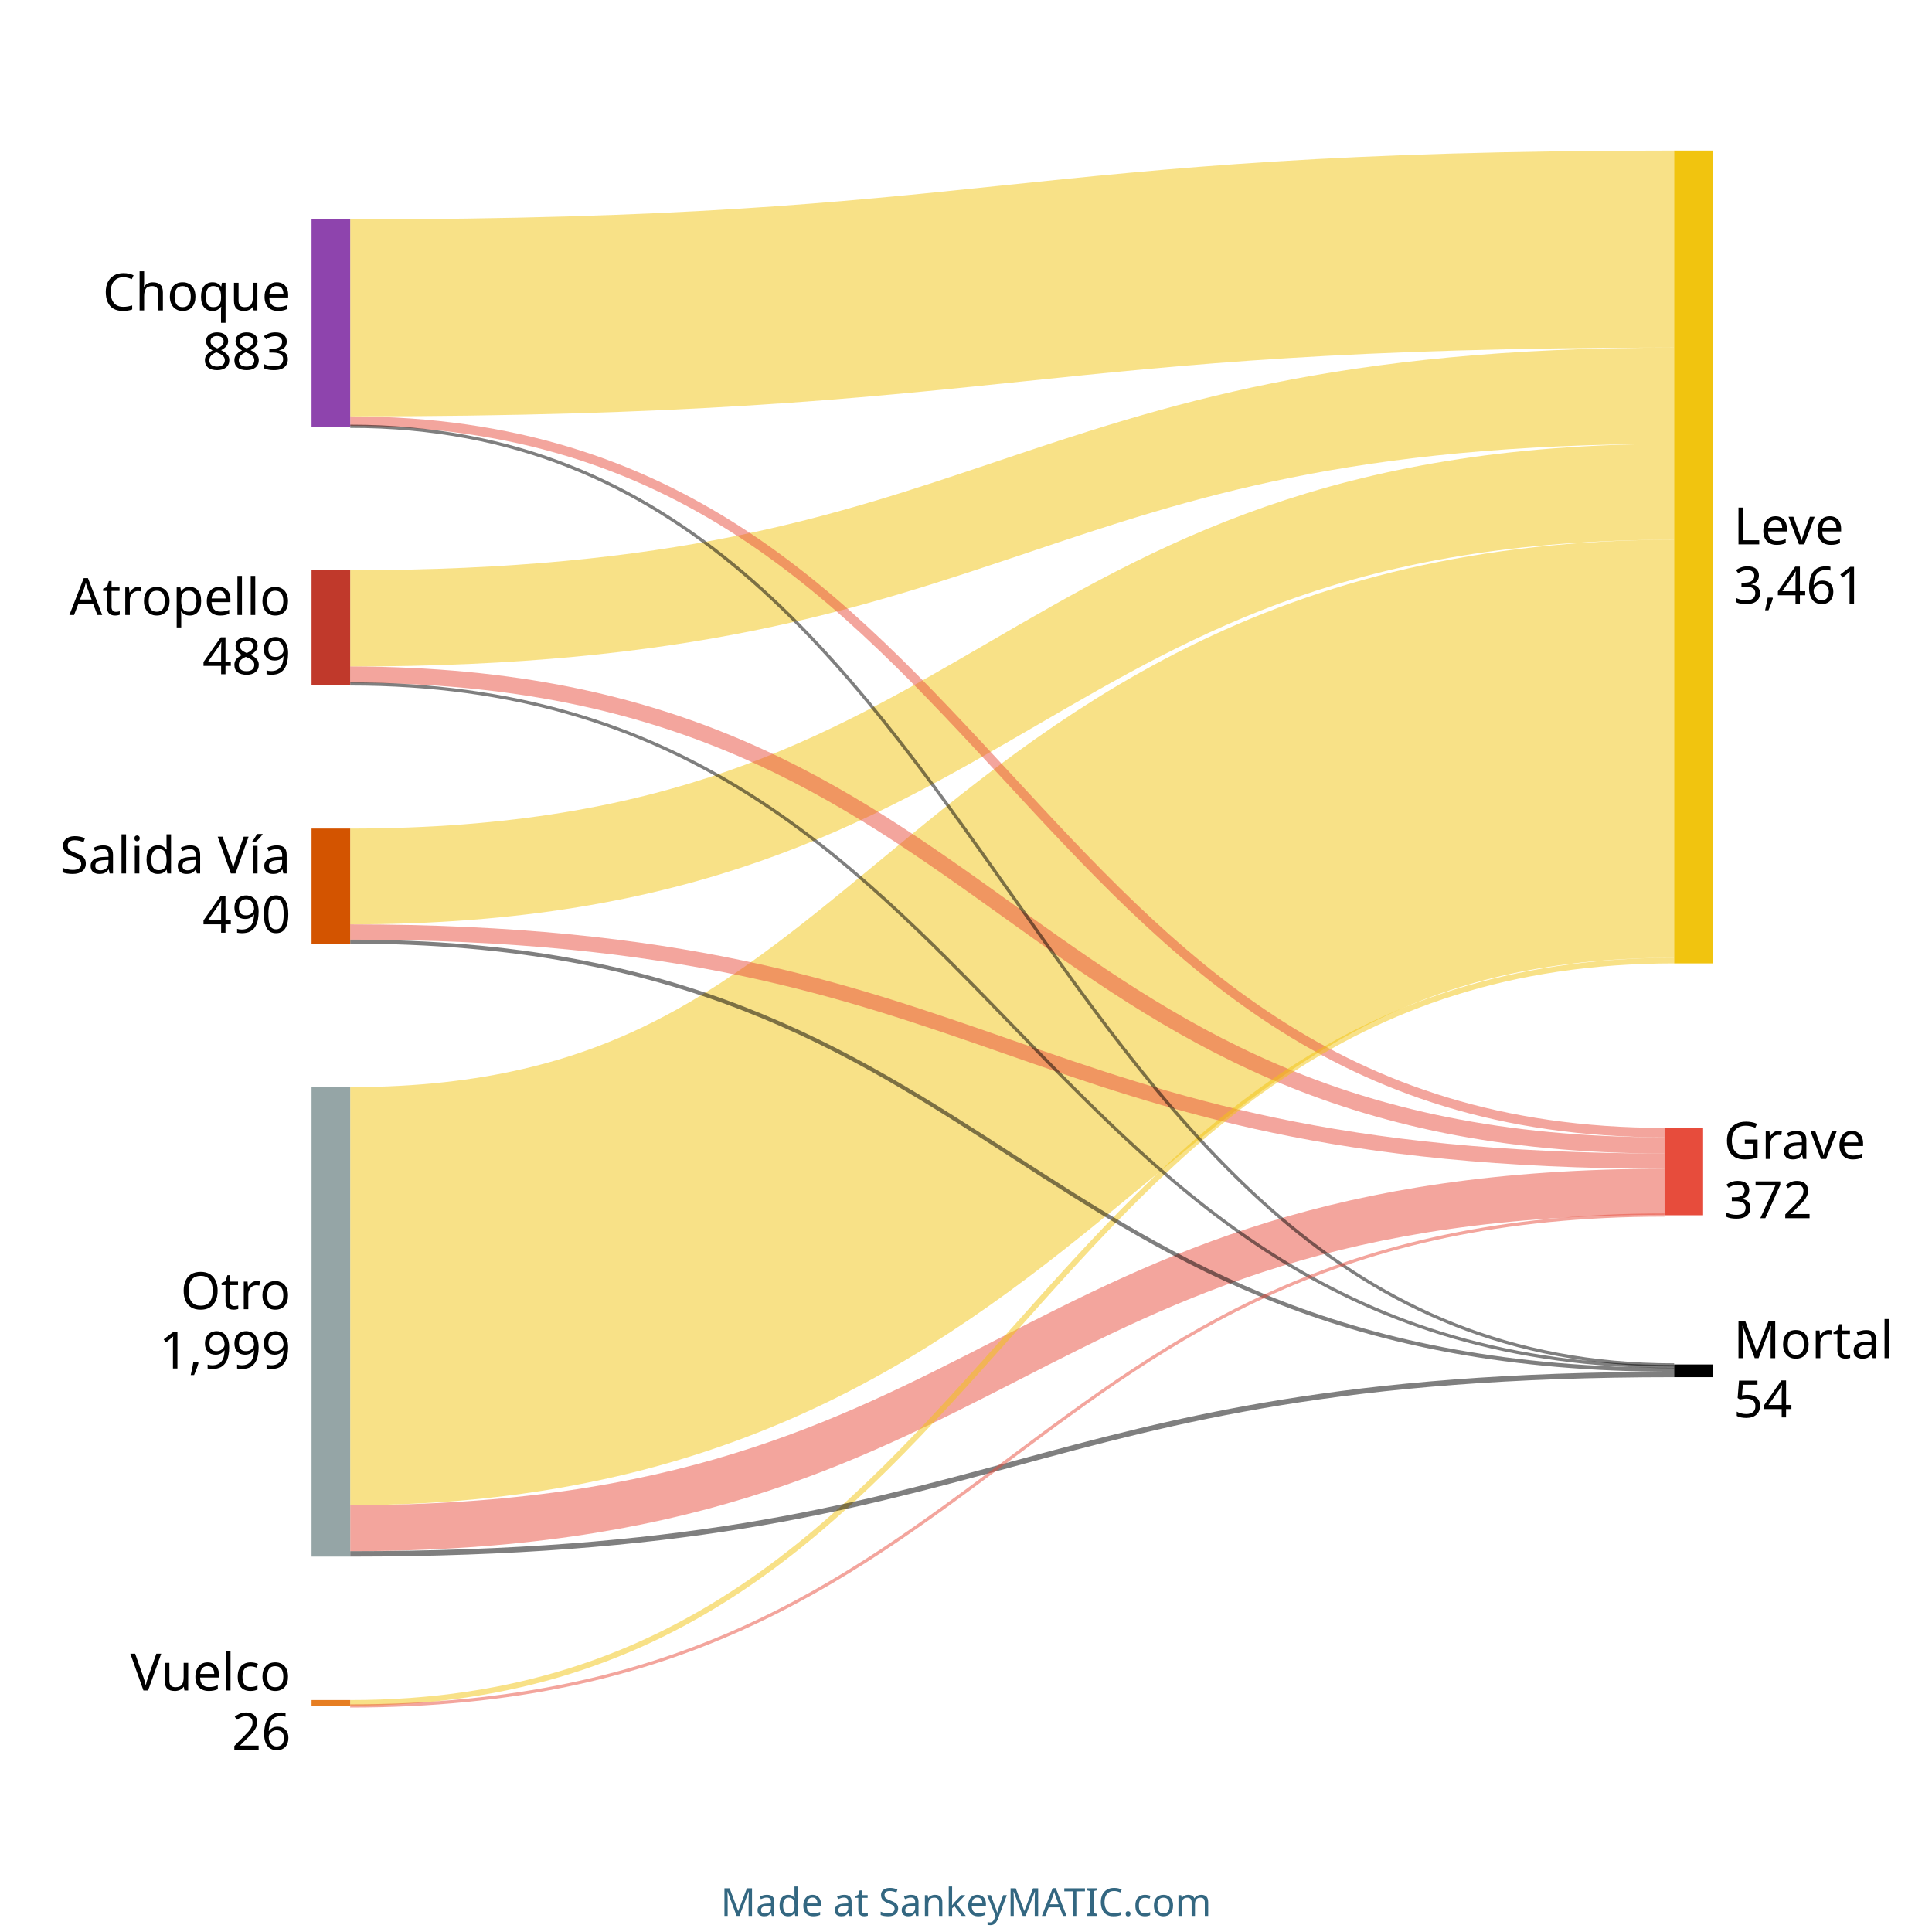
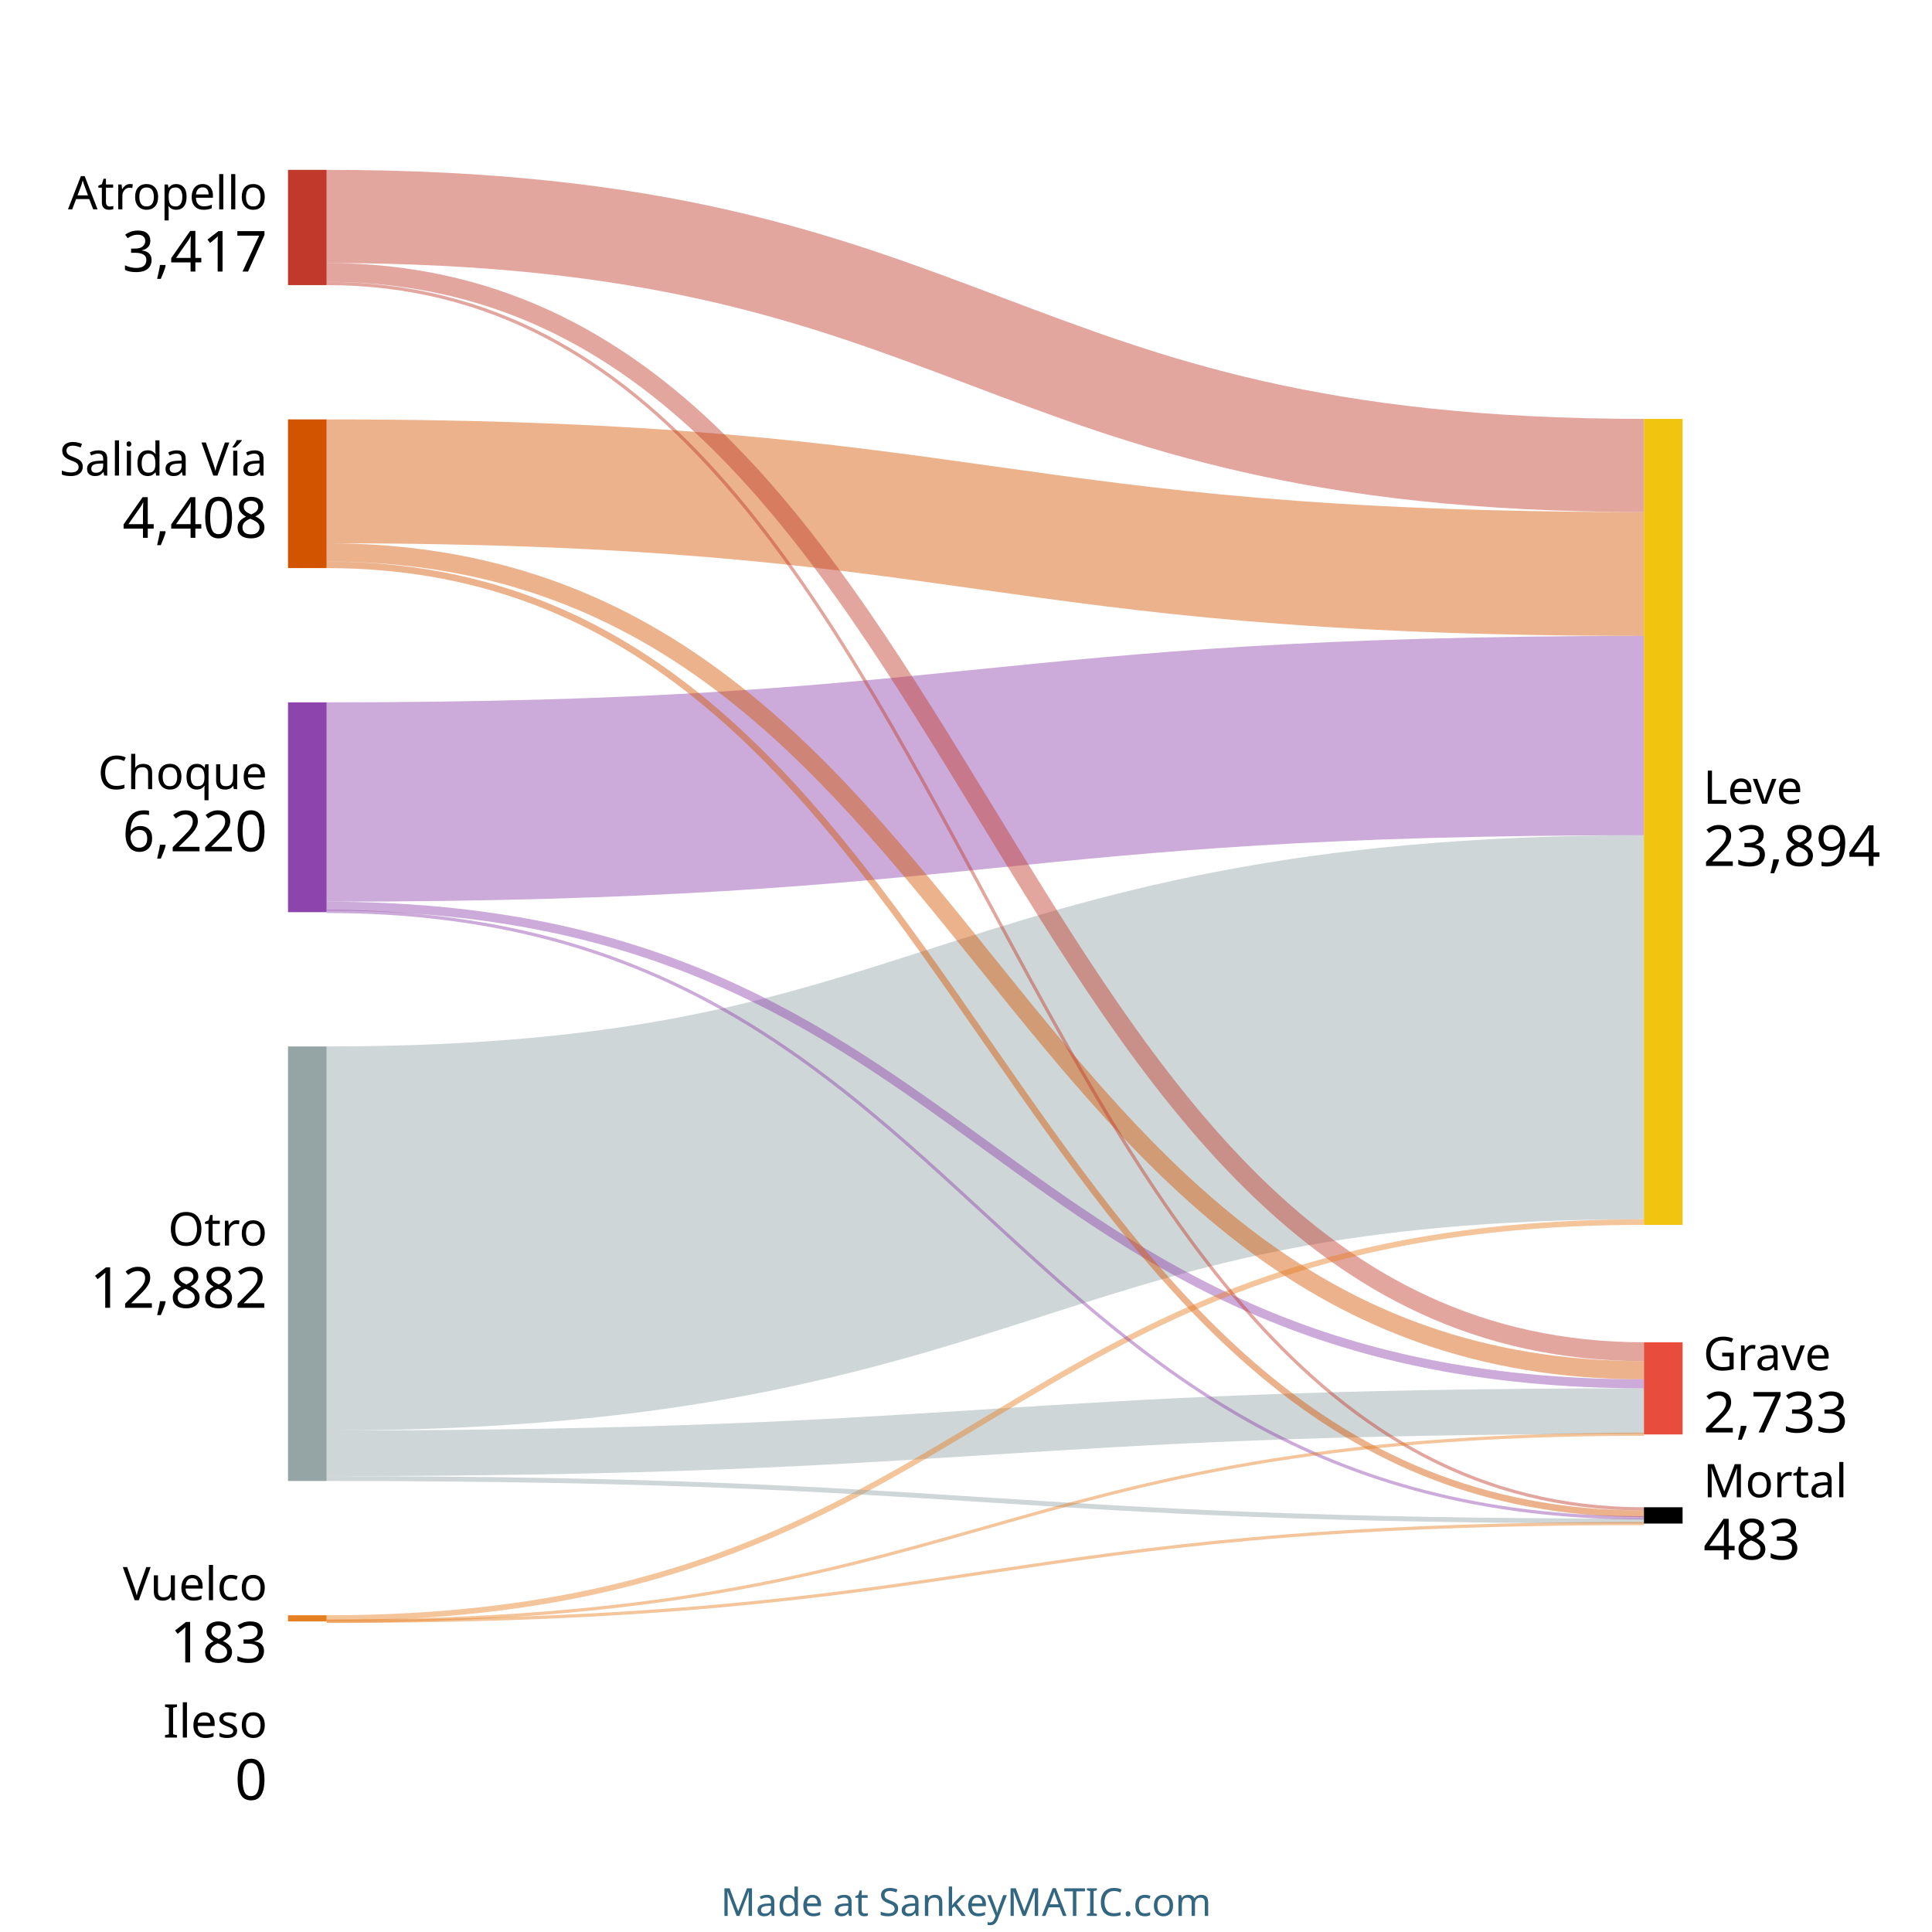
<svg xmlns="http://www.w3.org/2000/svg" height="600" width="600">
  <rect height="600" width="600" fill="#ffffff" />
-   <g transform="translate(96.75491,18)">
+   <g transform="translate(89.44192,18)">
    <g id="sankey_flows">
-       <path id="flow0" d="M12 384.528C217.58 384.528 217.58 214.53 423.16 214.53" fill="none" stroke-width="129.825" stroke="#F1C40F" opacity="0.5" />
-       <path id="flow1" d="M12 80.726C217.58 80.726 217.58 59.36 423.16 59.36" fill="none" stroke-width="61.193" stroke="#F1C40F" opacity="0.5" />
-       <path id="flow2" d="M12 174.044C217.58 174.044 217.58 104.908 423.16 104.908" fill="none" stroke-width="29.904" stroke="#F1C40F" opacity="0.5" />
-       <path id="flow3" d="M12 254.196C217.58 254.196 217.58 134.738 423.16 134.738" fill="none" stroke-width="29.758" stroke="#F1C40F" opacity="0.5" />
-       <path id="flow4" d="M12 456.588C216.08 456.588 216.08 352.113 420.16 352.113" fill="none" stroke-width="14.295" stroke="#E74C3C" opacity="0.5" />
-       <path id="flow5" d="M12 191.512C216.08 191.512 216.08 337.709 420.16 337.709" fill="none" stroke-width="5.033" stroke="#E74C3C" opacity="0.5" />
-       <path id="flow6" d="M12 271.445C216.08 271.445 216.08 342.595 420.16 342.595" fill="none" stroke-width="4.741" stroke="#E74C3C" opacity="0.5" />
-       <path id="flow7" d="M12 112.782C216.08 112.782 216.08 333.734 420.16 333.734" fill="none" stroke-width="2.917" stroke="#E74C3C" opacity="0.5" />
-       <path id="flow8" d="M12 510.849C217.58 510.849 217.58 280.317 423.16 280.317" fill="none" stroke-width="1.75" stroke="#F1C40F" opacity="0.5" />
-       <path id="flow9" d="M12 464.575C217.58 464.575 217.58 408.851 423.16 408.851" fill="none" stroke-width="1.678" stroke="#000000" opacity="0.5" />
-       <path id="flow10" d="M12 274.436C217.58 274.436 217.58 407.392 423.16 407.392" fill="none" stroke-width="1.24" stroke="#000000" opacity="0.5" />
-       <path id="flow11" d="M12 194.393C217.58 194.393 217.58 406.408 423.16 406.408" fill="none" stroke-width="1" stroke="#000000" opacity="0.5" />
-       <path id="flow12" d="M12 114.386C217.58 114.386 217.58 405.897 423.16 405.897" fill="none" stroke-width="1" stroke="#000000" opacity="0.5" />
-       <path id="flow13" d="M12 511.797C216.08 511.797 216.08 359.334 420.16 359.334" fill="none" stroke-width="1" stroke="#E74C3C" opacity="0.5" />
+       <path id="flow0" d="M12 366.617C216.549 366.617 216.549 301.022 421.098 301.022" fill="none" stroke-width="119.267" stroke="#95A5A6" opacity="0.45" />
+       <path id="flow1" d="M12 231.074C216.549 231.074 216.549 210.437 421.098 210.437" fill="none" stroke-width="61.902" stroke="#8E44AD" opacity="0.45" />
+       <path id="flow2" d="M12 131.48C216.549 131.48 216.549 160.253 421.098 160.253" fill="none" stroke-width="38.467" stroke="#D35400" opacity="0.45" />
+       <path id="flow3" d="M12 49.217C216.549 49.217 216.549 126.552 421.098 126.552" fill="none" stroke-width="28.934" stroke="#C0392B" opacity="0.45" />
+       <path id="flow4" d="M12 433.337C216.549 433.337 216.549 420.241 421.098 420.241" fill="none" stroke-width="14.174" stroke="#95A5A6" opacity="0.45" />
+       <path id="flow5" d="M12 66.612C216.549 66.612 216.549 401.782 421.098 401.782" fill="none" stroke-width="5.856" stroke="#C0392B" opacity="0.45" />
+       <path id="flow6" d="M12 153.547C216.549 153.547 216.549 407.544 421.098 407.544" fill="none" stroke-width="5.667" stroke="#D35400" opacity="0.45" />
+       <path id="flow7" d="M12 263.413C216.549 263.413 216.549 411.766 421.098 411.766" fill="none" stroke-width="2.776" stroke="#8E44AD" opacity="0.45" />
+       <path id="flow8" d="M12 157.402C216.549 157.402 216.549 452.122 421.098 452.122" fill="none" stroke-width="2.043" stroke="#D35400" opacity="0.45" />
+       <path id="flow9" d="M12 484.502C216.549 484.502 216.549 361.525 421.098 361.525" fill="none" stroke-width="1.739" stroke="#E67E22" opacity="0.45" />
+       <path id="flow10" d="M12 441.179C216.549 441.179 216.549 454.379 421.098 454.379" fill="none" stroke-width="1.509" stroke="#95A5A6" opacity="0.45" />
+       <path id="flow11" d="M12 70.043C216.549 70.043 216.549 450.598 421.098 450.598" fill="none" stroke-width="1.006" stroke="#C0392B" opacity="0.45" />
+       <path id="flow12" d="M12 265.042C216.549 265.042 216.549 453.384 421.098 453.384" fill="none" stroke-width="1" stroke="#8E44AD" opacity="0.45" />
+       <path id="flow13" d="M12 485.45C216.549 485.45 216.549 427.406 421.098 427.406" fill="none" stroke-width="1" stroke="#E67E22" opacity="0.45" />
+       <path id="flow14" d="M12 485.54C216.549 485.54 216.549 455.144 421.098 455.144" fill="none" stroke-width="1" stroke="#E67E22" opacity="0.45" />
    </g>
    <g id="sankey_nodes">
      <g class="node">
-         <rect id="r0" class="for_r0" x="0" y="159.092" height="35.665" width="12" fill="#C0392B" fill-opacity="1" />
+         <rect id="r0" class="for_r0" x="0" y="34.75" height="35.796" width="12" fill="#C0392B" fill-opacity="1" />
      </g>
      <g class="node">
-         <rect id="r1" class="for_r1" x="0" y="239.317" height="35.738" width="12" fill="#D35400" fill-opacity="1" />
+         <rect id="r1" class="for_r1" x="0" y="112.246" height="46.178" width="12" fill="#D35400" fill-opacity="1" />
      </g>
      <g class="node">
-         <rect id="r2" class="for_r2" x="0" y="509.974" height="1.896" width="12" fill="#E67E22" fill-opacity="1" />
+         <rect id="r2" class="for_r2" x="0" y="483.633" height="1.917" width="12" fill="#E67E22" fill-opacity="1" />
      </g>
      <g class="node">
-         <rect id="r3" class="for_r3" x="0" y="50.13" height="64.402" width="12" fill="#8E44AD" fill-opacity="1" />
+         <rect id="r3" class="for_r3" x="0" y="200.123" height="65.16" width="12" fill="#8E44AD" fill-opacity="1" />
      </g>
      <g class="node">
-         <rect id="r4" class="for_r4" x="0" y="319.616" height="145.798" width="12" fill="#95A5A6" fill-opacity="1" />
+         <rect id="r4" class="for_r4" x="0" y="306.983" height="134.95" width="12" fill="#95A5A6" fill-opacity="1" />
      </g>
      <g class="node">
-         <rect id="r5" class="for_r5" x="423.16" y="127.763" height="252.43" width="12" fill="#F1C40F" fill-opacity="1" transform="translate(0,-99)" />
+         <rect id="r5" class="for_r5" x="0" y="527.25" height="0" width="12" fill="#2ECC71" fill-opacity="1" />
      </g>
      <g class="node">
-         <rect id="r6" class="for_r6" x="423.16" y="473.251" height="27.132" width="12" fill="#E74C3C" fill-opacity="1" transform="translate(-3,-140.9762)" />
+         <rect id="r6" class="for_r6" x="421.098" y="112.085" height="250.31" width="12" fill="#F1C40F" fill-opacity="1" />
      </g>
      <g class="node">
-         <rect id="r7" class="for_r7" x="423.16" y="424.753" height="3.939" width="12" fill="#000000" fill-opacity="1" transform="translate(0,-19.00144)" />
+         <rect id="r7" class="for_r7" x="421.098" y="450.854" height="28.63" width="12" fill="#E74C3C" fill-opacity="1" transform="translate(0,-52)" />
+       </g>
+       <g class="node">
+         <rect id="r8" class="for_r8" x="421.098" y="404.095" height="5.06" width="12" fill="#000000" fill-opacity="1" transform="translate(0,46)" />
      </g>
    </g>
    <g id="sankey_labels" font-family="sans-serif" font-size="16px" fill="#000000">
-       <text text-anchor="middle" x="203.245" y="577" font-size="12px" font-weight="400" fill="#336781">Made at SankeyMATIC.com</text>
-       <text id="label0" class="for_r0" text-anchor="end" x="-6.443" y="176.925" font-weight="400" font-size="16px" dy="-3.927">Atropello<tspan x="-6.443" dy="18.4" font-weight="400" font-size="16px">489</tspan>
+       <text text-anchor="middle" x="210.558" y="577" font-size="12px" font-weight="400" fill="#336781">Made at SankeyMATIC.com</text>
+       <rect id="label0_bg" class="for_r0" x="-69.381" y="31.288" width="67.87" height="41.684" rx="4" fill="#fff" fill-opacity="0.75" stroke="none" stroke-width="0" stroke-opacity="0" />
+       <text id="label0" class="for_r0" text-anchor="end" x="-6.443" y="52.648" font-weight="400" font-size="14.4px" dy="-5.633">Atropello<tspan x="-6.443" dy="19.32" font-weight="400" font-size="17.6px">3,417</tspan>
      </text>
-       <text id="label1" class="for_r1" text-anchor="end" x="-6.443" y="257.187" font-weight="400" font-size="16px" dy="-3.927">Salida Vía<tspan x="-6.443" dy="18.4" font-weight="400" font-size="16px">490</tspan>
+       <rect id="label1_bg" class="for_r1" x="-77.278" y="113.975" width="75.771" height="41.684" rx="4" fill="#fff" fill-opacity="0.75" stroke="none" stroke-width="0" stroke-opacity="0" />
+       <text id="label1" class="for_r1" text-anchor="end" x="-6.443" y="135.335" font-weight="400" font-size="14.4px" dy="-5.633">Salida Vía<tspan x="-6.443" dy="19.32" font-weight="400" font-size="17.6px">4,408</tspan>
      </text>
-       <text id="label2" class="for_r2" text-anchor="end" x="-6.443" y="510.922" font-weight="400" font-size="16px" dy="-3.927">Vuelco<tspan x="-6.443" dy="18.4" font-weight="400" font-size="16px">26</tspan>
+       <rect id="label2_bg" class="for_r2" x="-56.043" y="463.231" width="54.532" height="41.684" rx="4" fill="#fff" fill-opacity="0.75" stroke="none" stroke-width="0" stroke-opacity="0" />
+       <text id="label2" class="for_r2" text-anchor="end" x="-6.443" y="484.591" font-weight="400" font-size="14.4px" dy="-5.633">Vuelco<tspan x="-6.443" dy="19.32" font-weight="400" font-size="17.6px">183</tspan>
      </text>
-       <text id="label3" class="for_r3" text-anchor="end" x="-6.443" y="82.331" font-weight="400" font-size="16px" dy="-3.927">Choque<tspan x="-6.443" dy="18.4" font-weight="400" font-size="16px">883</tspan>
+       <rect id="label3_bg" class="for_r3" x="-62.08" y="211.343" width="60.57" height="41.684" rx="4" fill="#fff" fill-opacity="0.75" stroke="none" stroke-width="0" stroke-opacity="0" />
+       <text id="label3" class="for_r3" text-anchor="end" x="-6.443" y="232.703" font-weight="400" font-size="14.4px" dy="-5.633">Choque<tspan x="-6.443" dy="19.32" font-weight="400" font-size="17.6px">6,220</tspan>
      </text>
-       <text id="label4" class="for_r4" text-anchor="end" x="-6.443" y="392.515" font-weight="400" font-size="16px" dy="-3.927">Otro<tspan x="-6.443" dy="18.4" font-weight="400" font-size="16px">1,999</tspan>
+       <rect id="label4_bg" class="for_r4" x="-65.46" y="353.098" width="63.957" height="41.684" rx="4" fill="#fff" fill-opacity="0.75" stroke="none" stroke-width="0" stroke-opacity="0" />
+       <text id="label4" class="for_r4" text-anchor="end" x="-6.443" y="374.458" font-weight="400" font-size="14.4px" dy="-5.633">Otro<tspan x="-6.443" dy="19.32" font-weight="400" font-size="17.6px">12,882</tspan>
      </text>
-       <text id="label5" class="for_r5" text-anchor="start" x="441.603" y="253.978" font-weight="400" font-size="16px" dy="-3.927" transform="translate(0,-99)">Leve<tspan x="441.603" dy="18.4" font-weight="400" font-size="16px">3,461</tspan>
+       <rect id="label5_bg" class="for_r5" x="-42.051" y="505.89" width="40.545" height="41.684" rx="4" fill="#fff" fill-opacity="0.75" stroke="none" stroke-width="0" stroke-opacity="0" />
+       <text id="label5" class="for_r5" text-anchor="end" x="-6.443" y="527.25" font-weight="400" font-size="14.4px" dy="-5.633">Ileso<tspan x="-6.443" dy="19.32" font-weight="400" font-size="17.6px">0</tspan>
      </text>
-       <text id="label6" class="for_r6" text-anchor="start" x="441.603" y="486.817" font-weight="400" font-size="16px" dy="-3.927" transform="translate(-3,-140.9762)">Grave<tspan x="441.603" dy="18.4" font-weight="400" font-size="16px">372</tspan>
+       <rect id="label6_bg" class="for_r6" x="434.768" y="215.88" width="63.79" height="41.684" rx="4" fill="#fff" fill-opacity="0.75" stroke="none" stroke-width="0" stroke-opacity="0" />
+       <text id="label6" class="for_r6" text-anchor="start" x="439.541" y="237.24" font-weight="400" font-size="14.4px" dy="-5.633">Leve<tspan x="439.541" dy="19.32" font-weight="400" font-size="17.6px">23,894</tspan>
      </text>
-       <text id="label7" class="for_r7" text-anchor="start" x="441.603" y="426.722" font-weight="400" font-size="16px" dy="-3.927" transform="translate(0,-19.00144)">Mortal<tspan x="441.603" dy="18.4" font-weight="400" font-size="16px">54</tspan>
+       <rect id="label7_bg" class="for_r7" x="434.768" y="443.81" width="54.003" height="41.684" rx="4" fill="#fff" fill-opacity="0.75" stroke="none" stroke-width="0" stroke-opacity="0" transform="translate(0,-52)" />
+       <text id="label7" class="for_r7" text-anchor="start" x="439.541" y="465.17" font-weight="400" font-size="14.4px" dy="-5.633" transform="translate(0,-52)">Grave<tspan x="439.541" dy="19.32" font-weight="400" font-size="17.6px">2,733</tspan>
+       </text>
+       <rect id="label8_bg" class="for_r8" x="433.859" y="385.265" width="50.878" height="41.684" rx="4" fill="#fff" fill-opacity="0.75" stroke="none" stroke-width="0" stroke-opacity="0" transform="translate(0,46)" />
+       <text id="label8" class="for_r8" text-anchor="start" x="439.541" y="406.625" font-weight="400" font-size="14.4px" dy="-5.633" transform="translate(0,46)">Mortal<tspan x="439.541" dy="19.32" font-weight="400" font-size="17.6px">483</tspan>
      </text>
    </g>
  </g>
</svg>
